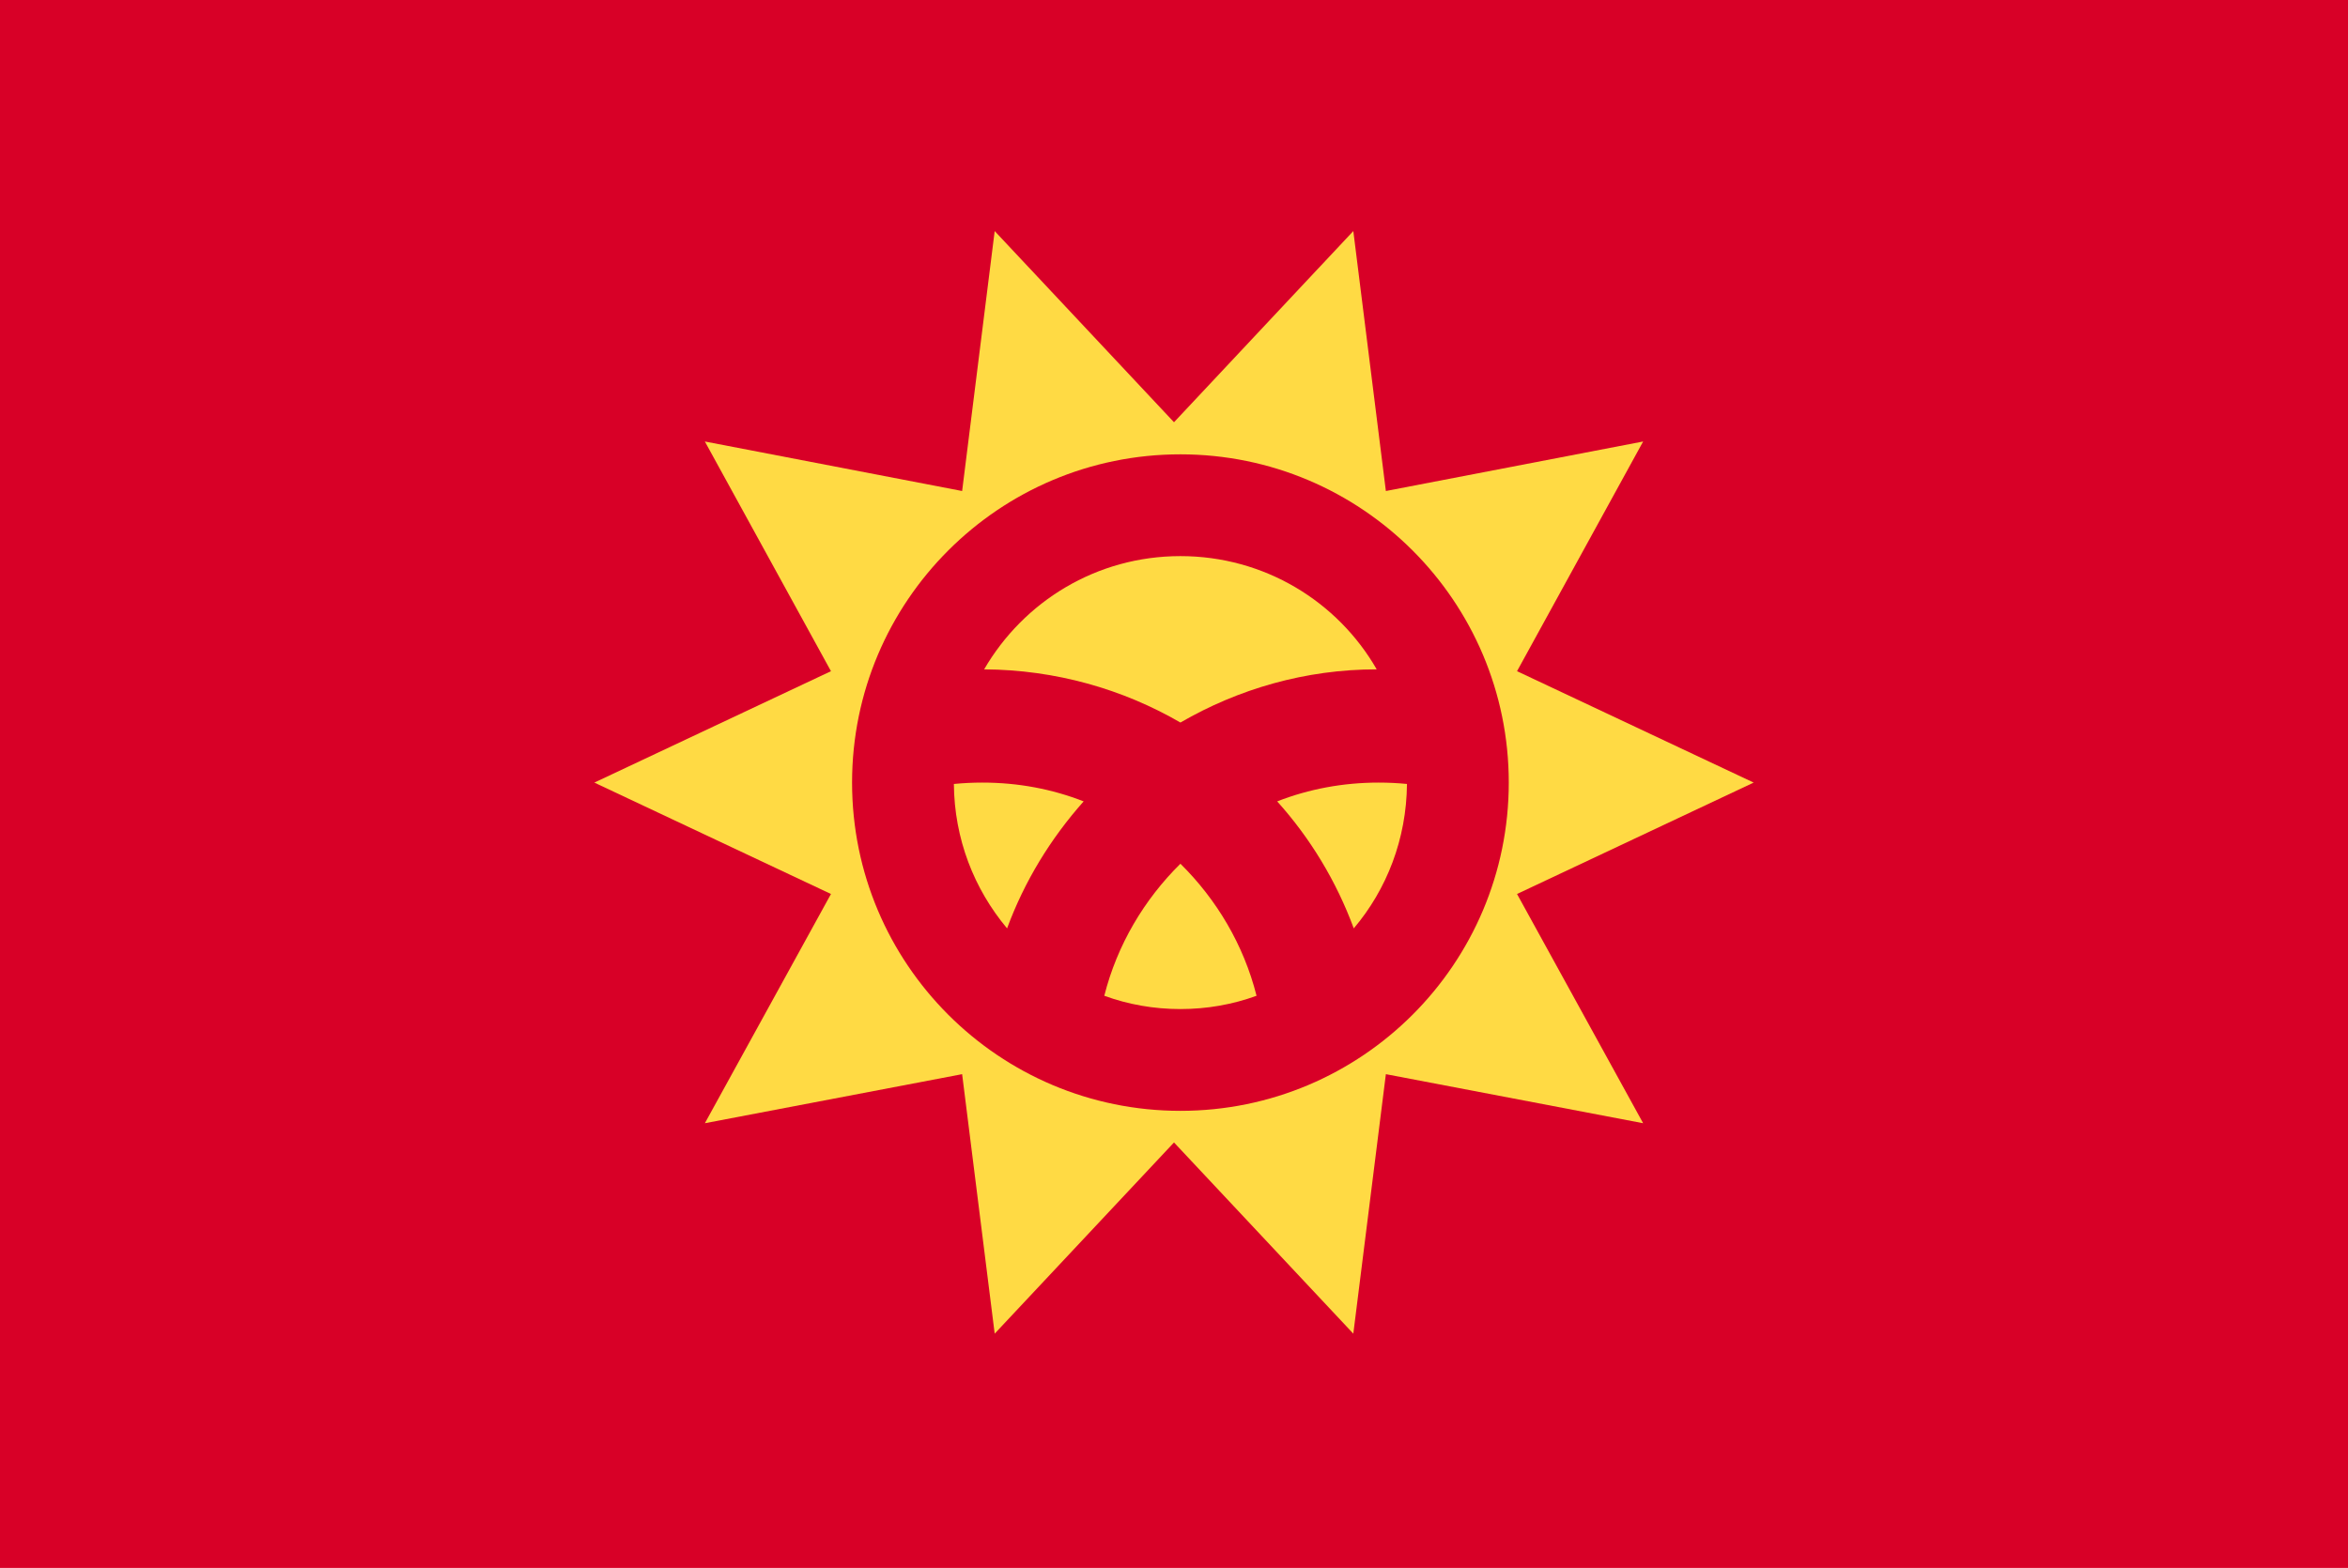
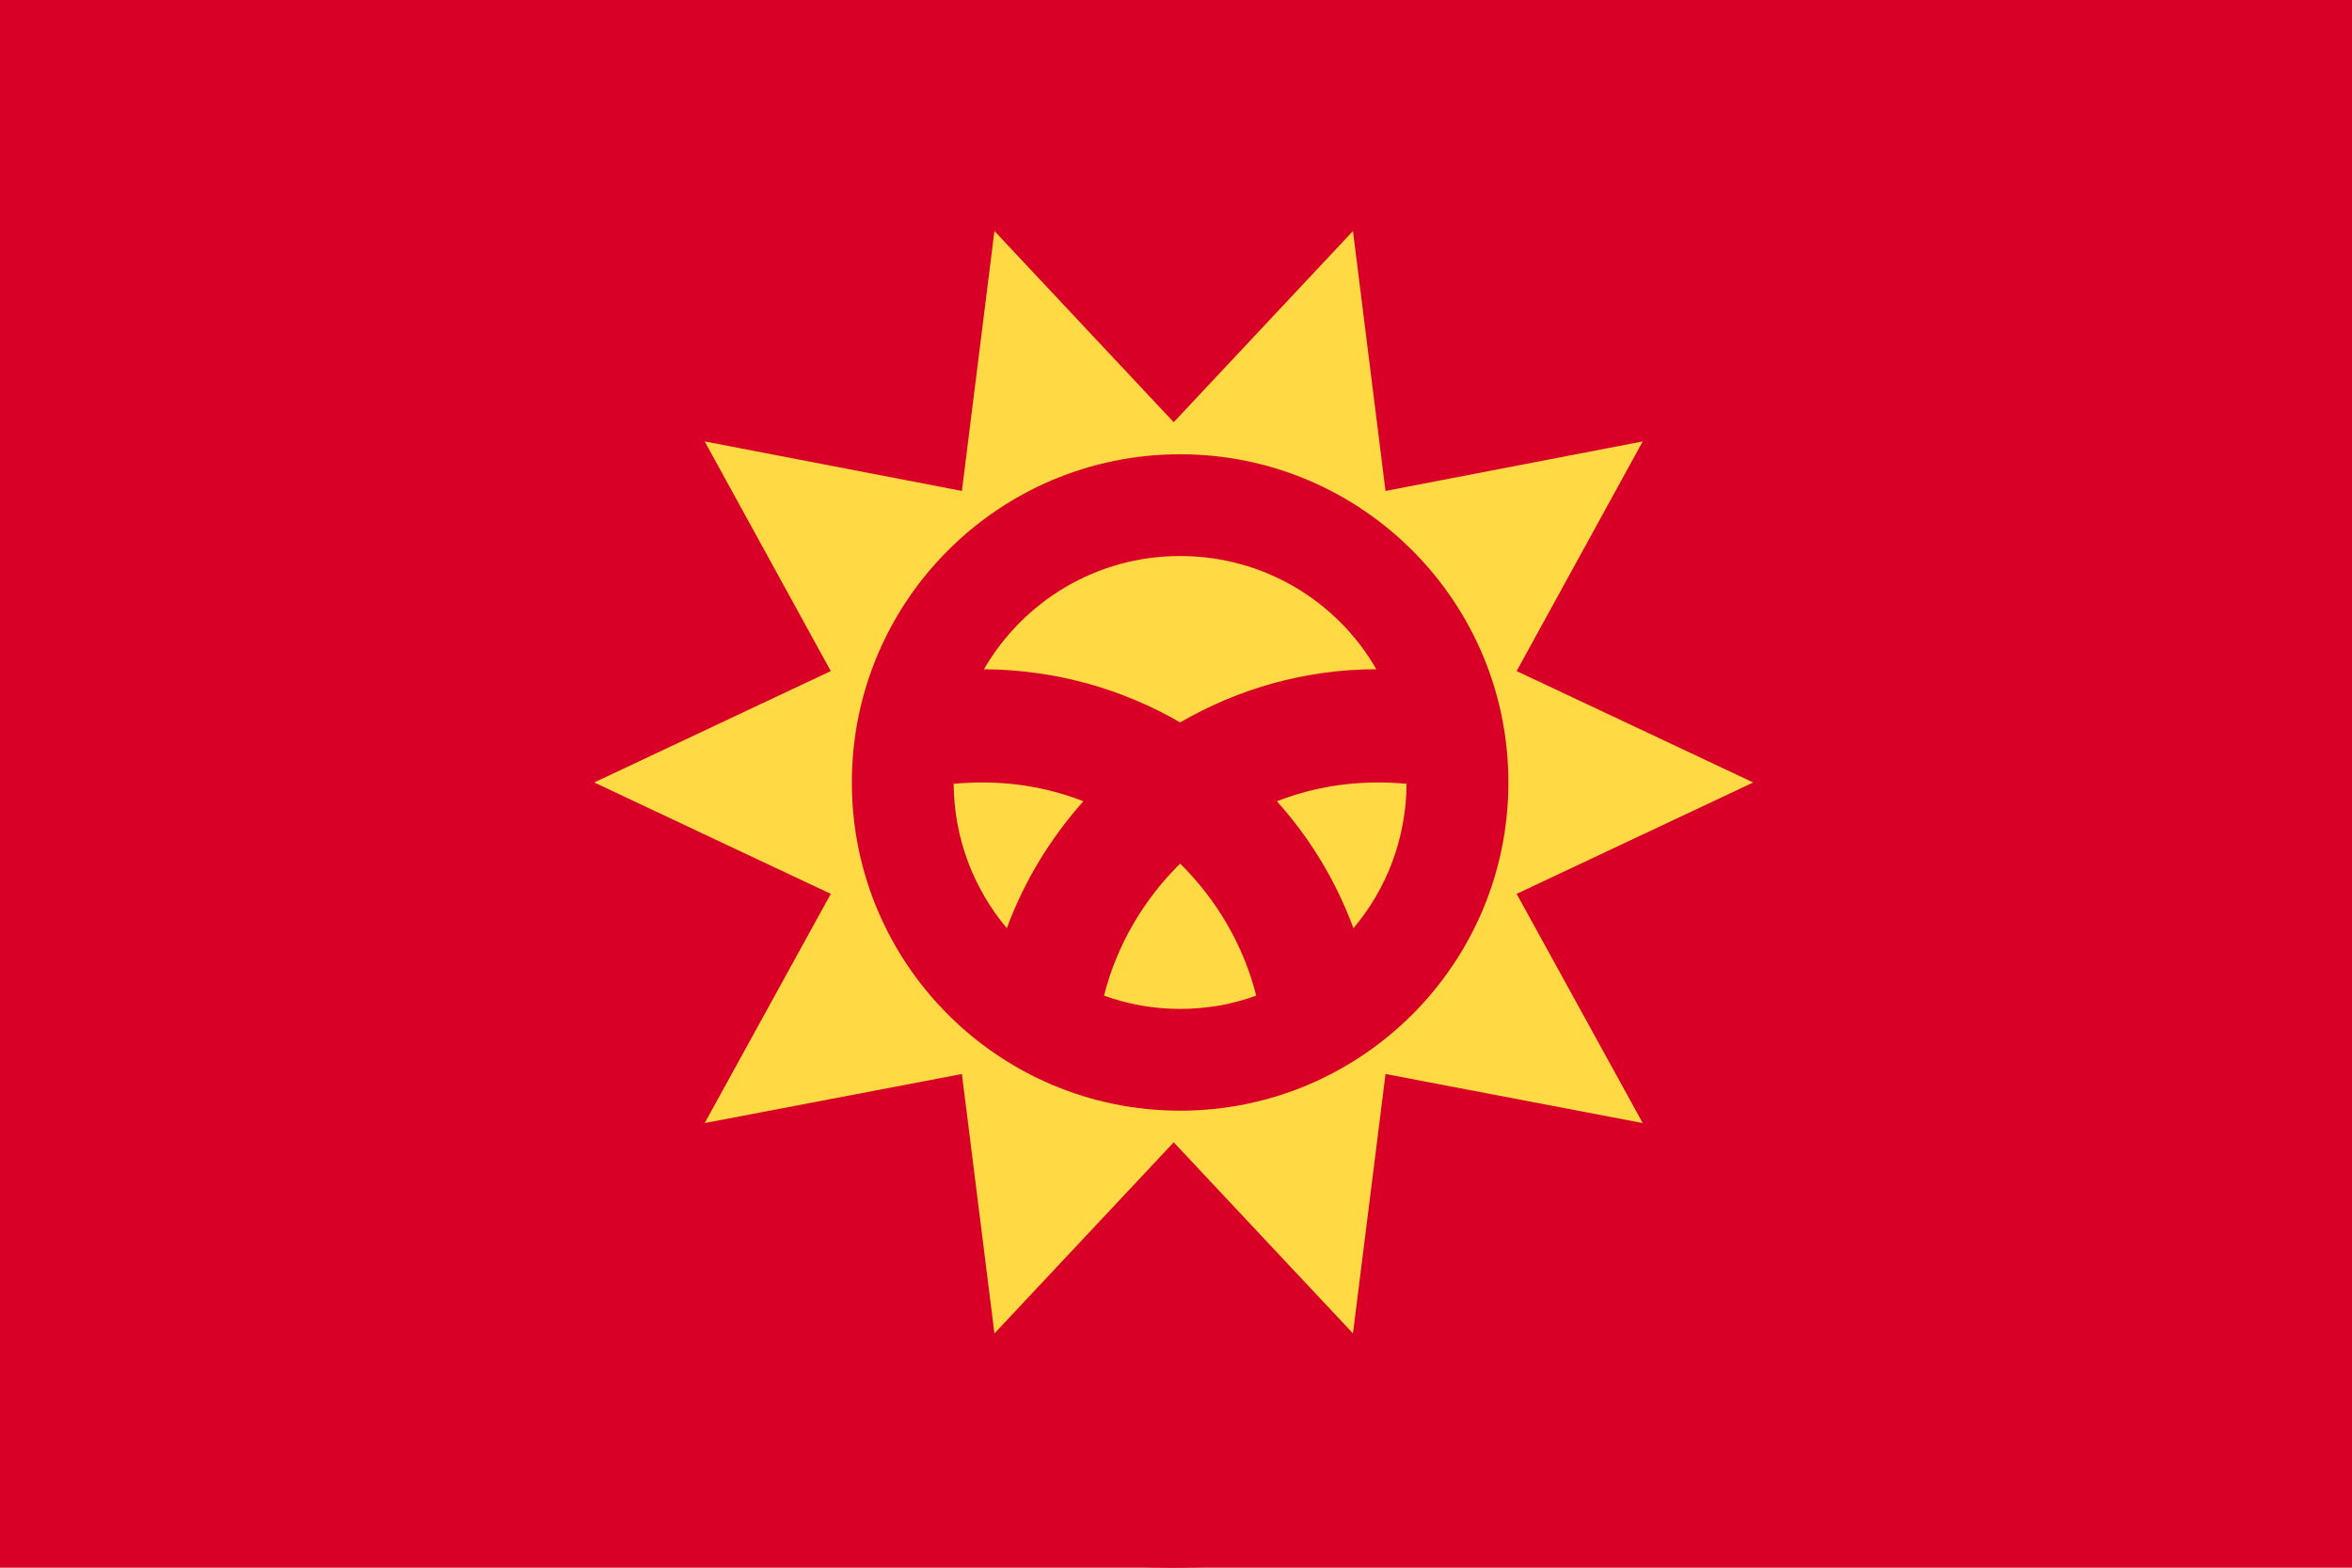
- <svg xmlns="http://www.w3.org/2000/svg" viewBox="0 0 512 342">
+ <svg xmlns="http://www.w3.org/2000/svg" viewBox="0 0 513 342">
  <g fill="#D80027">
    <path d="M0 0h513v342H0z" />
-     <circle cx="256" cy="170.7" r="170.7" />
+     <circle cx="256" cy="171" r="171" />
  </g>
  <path fill="#FFDA44" d="M382.4 170.7 330.8 195l27.5 50-56.1-10.7-7.1 56.6-39.1-41.7-39.1 41.7-7.1-56.6-56.1 10.7 27.5-50-51.6-24.3 51.6-24.3-27.5-50.1 56.1 10.8 7.1-56.7L256 92.1l39.1-41.7 7.1 56.7 56.1-10.8-27.5 50.1z" />
  <circle fill="#D80027" cx="257.4" cy="170.7" r="71.6" />
  <g fill="#FFDA44">
    <path d="M214.2 170.7c-2.1 0-4.1.1-6.2.3.1 12 4.4 22.9 11.6 31.5 3.8-10.3 9.5-19.6 16.7-27.7-6.9-2.7-14.3-4.1-22.1-4.1zM240.8 217.2c5.2 1.9 10.8 2.9 16.6 2.9 5.8 0 11.4-1 16.6-2.9-2.8-11.1-8.7-21-16.6-28.8-7.9 7.8-13.8 17.7-16.6 28.8zM300.2 146c-8.5-14.8-24.5-24.7-42.8-24.7-18.3 0-34.2 9.9-42.8 24.7 15.6.1 30.2 4.3 42.8 11.6 12.6-7.3 27.2-11.6 42.8-11.6zM278.5 174.8c7.2 8 12.9 17.4 16.7 27.7 7.2-8.5 11.5-19.5 11.6-31.5-2-.2-4.1-.3-6.2-.3-7.7 0-15.2 1.4-22.1 4.1z" />
  </g>
</svg>
